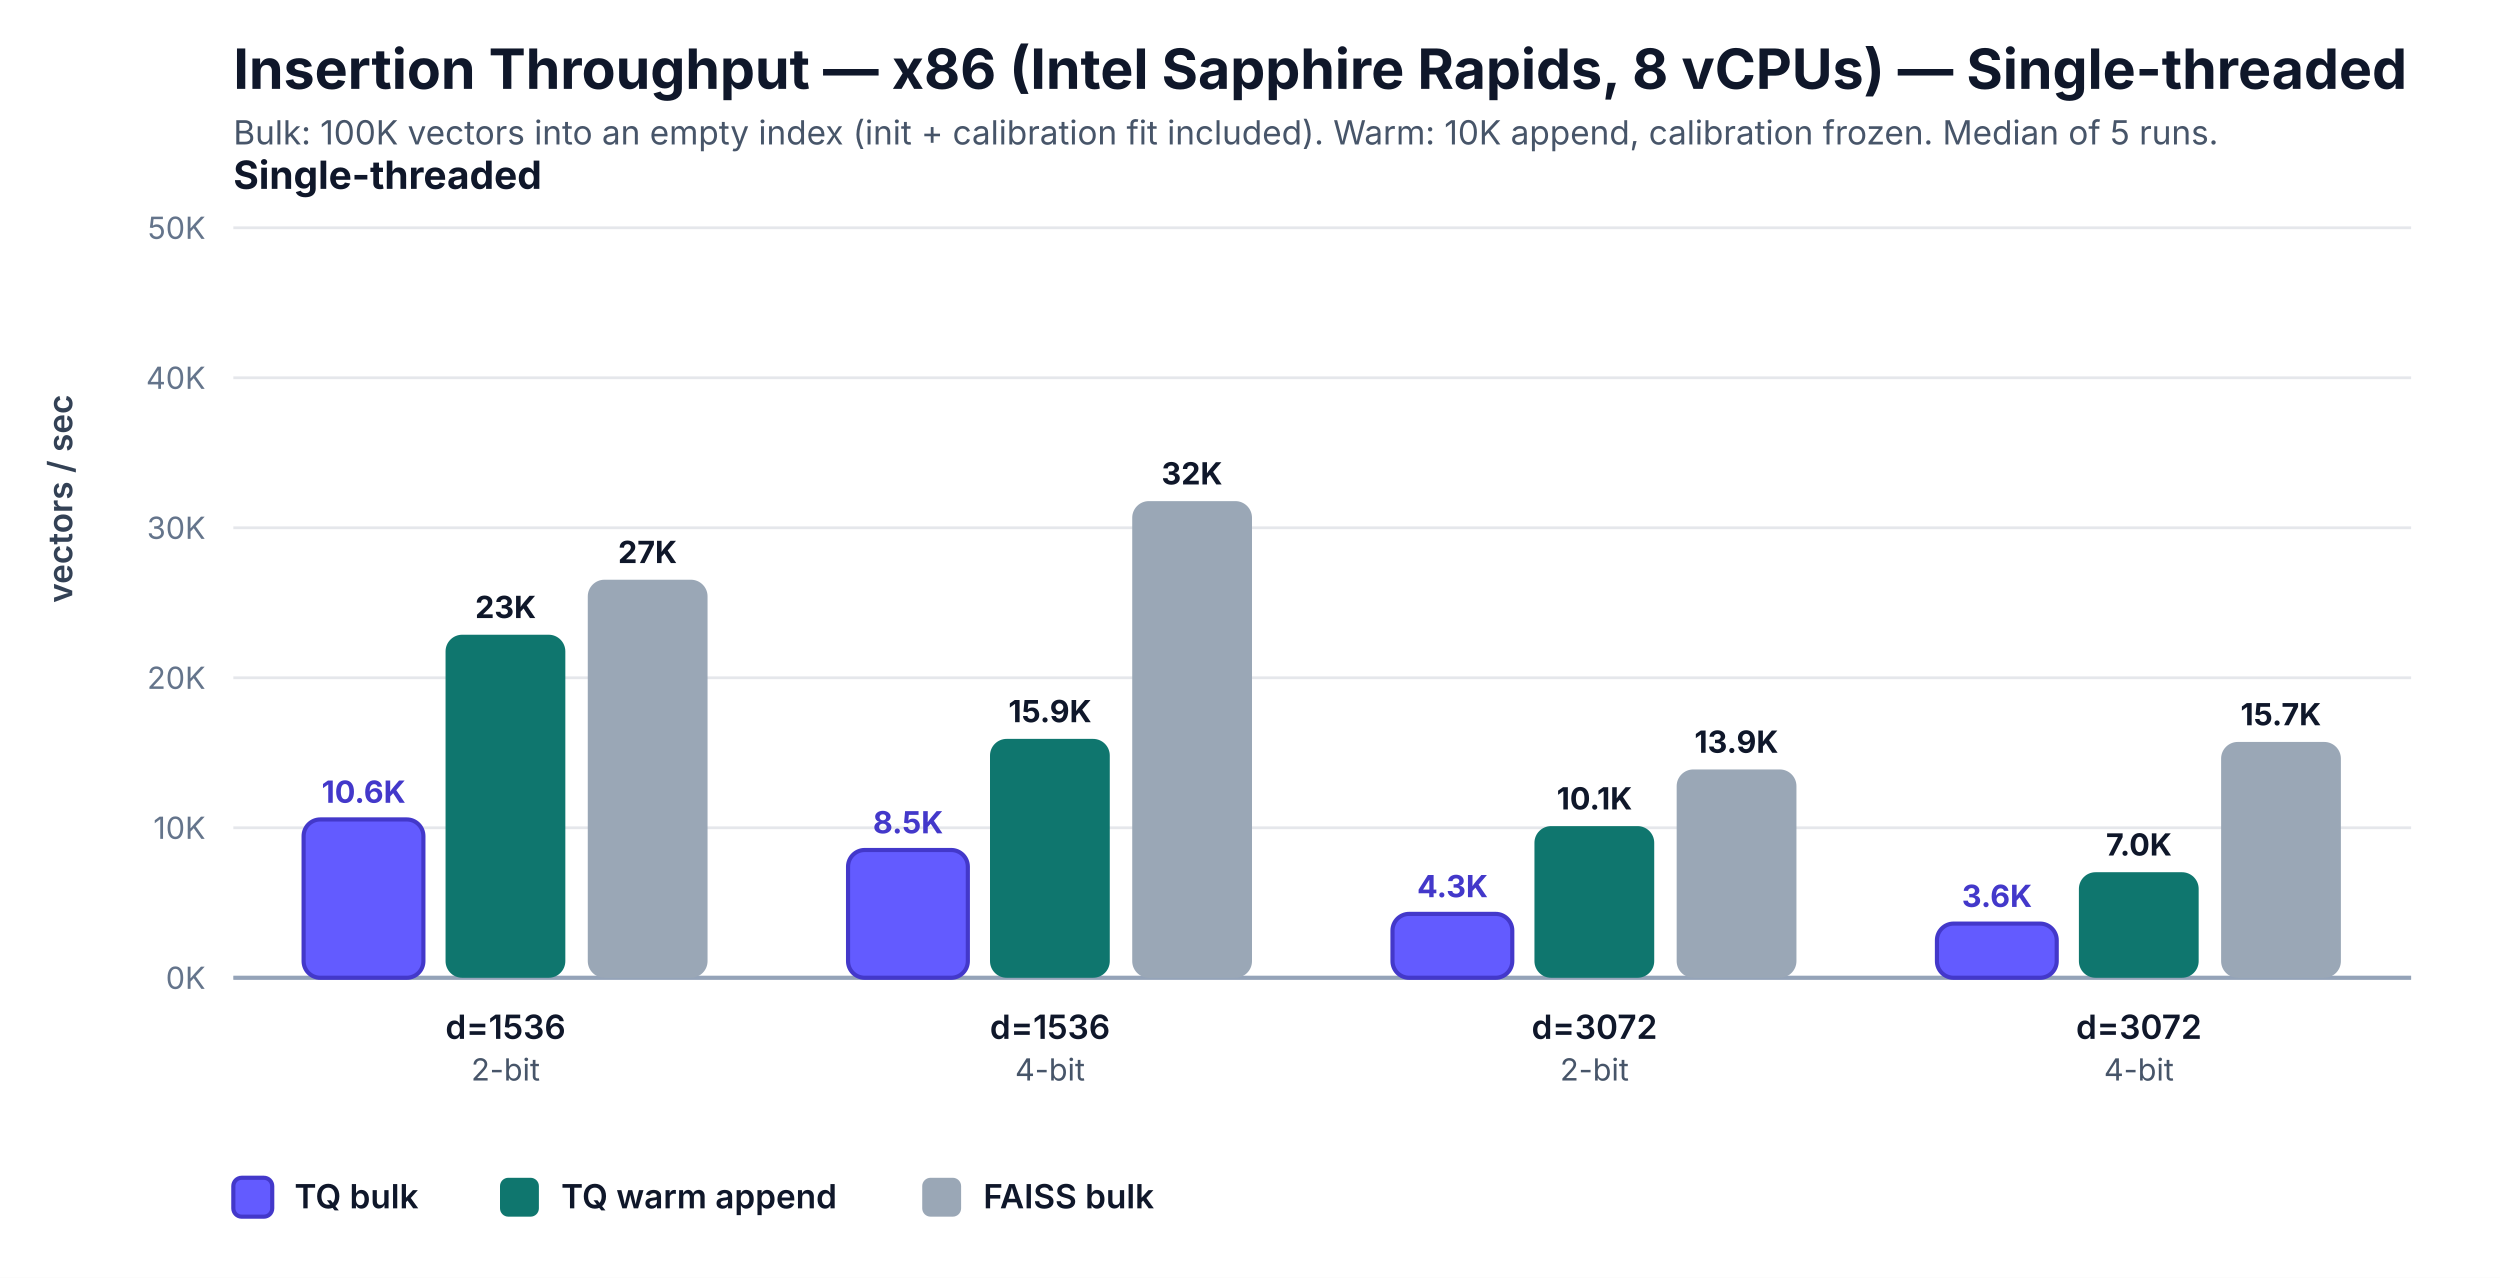
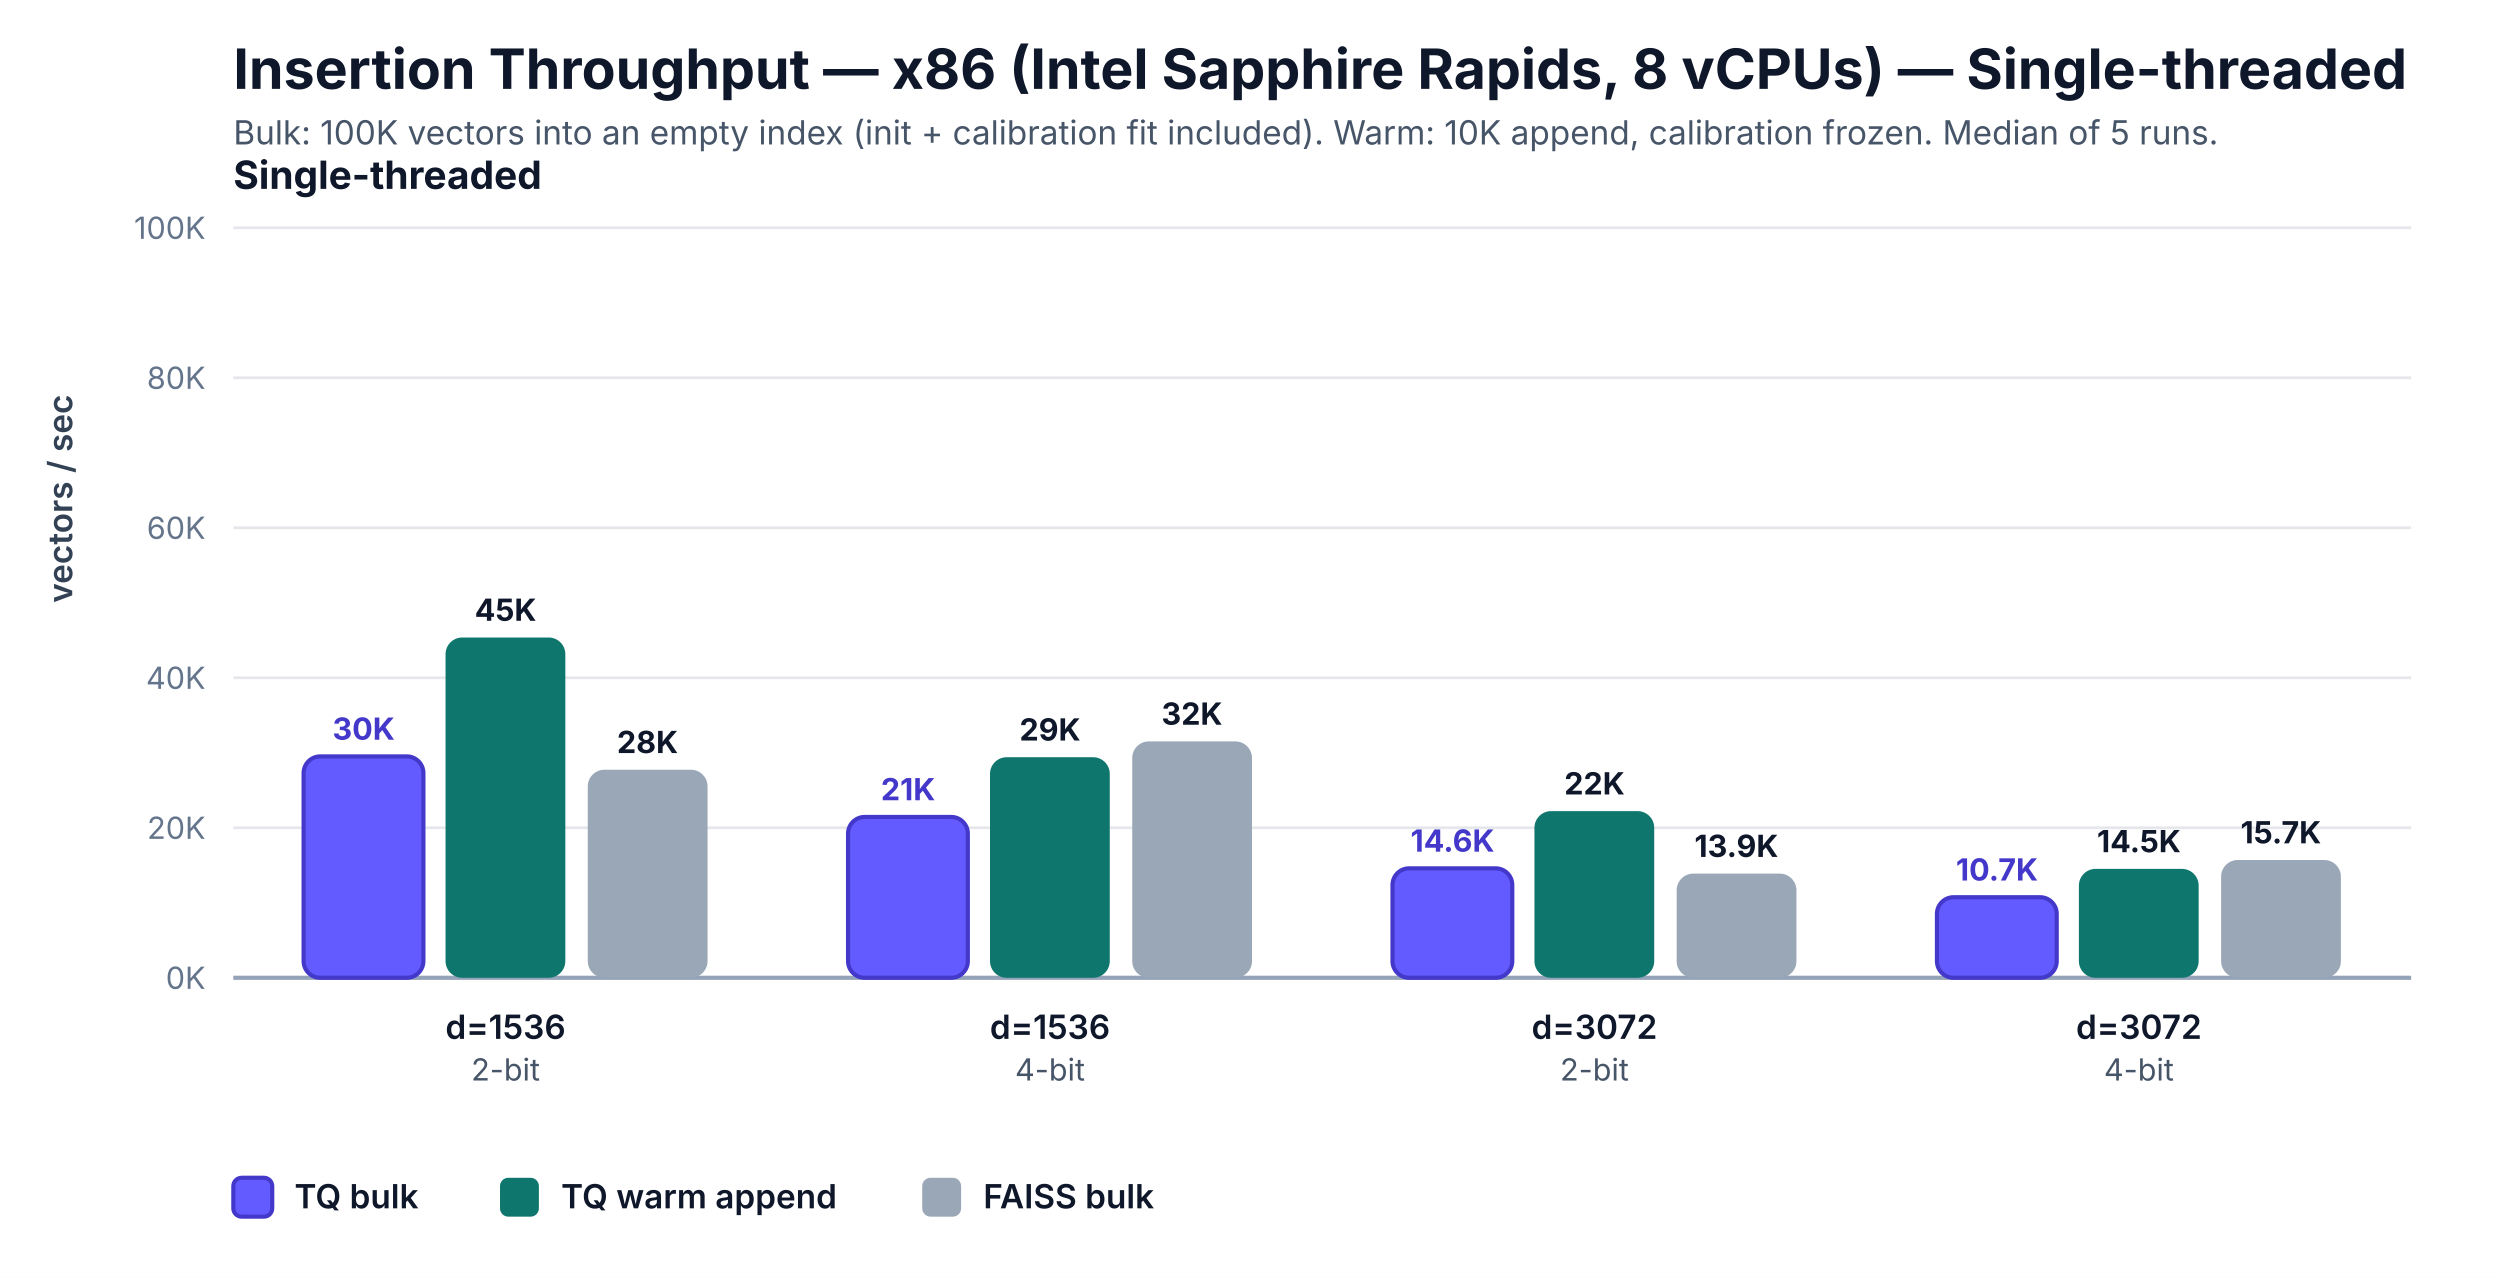
<svg xmlns="http://www.w3.org/2000/svg" width="900" height="460" viewBox="0 0 900 460" role="img" aria-label="Insertion Throughput — x86 (Intel Sapphire Rapids, 8 vCPUs) — Single-threaded">
  <style>
  .title { font: 700 20px -apple-system, BlinkMacSystemFont, "Segoe UI", sans-serif; fill: #0f172a; }
  .subtitle { font: 400 12px -apple-system, BlinkMacSystemFont, "Segoe UI", sans-serif; fill: #475569; }
  .panel { font: 700 14px -apple-system, BlinkMacSystemFont, "Segoe UI", sans-serif; fill: #0f172a; }
  .label { font: 600 12px -apple-system, BlinkMacSystemFont, "Segoe UI", sans-serif; fill: #0f172a; }
  .secondary { font: 400 11px -apple-system, BlinkMacSystemFont, "Segoe UI", sans-serif; fill: #475569; }
  .tick { font: 400 11px -apple-system, BlinkMacSystemFont, "Segoe UI", sans-serif; fill: #64748b; }
  .value { font: 700 11px -apple-system, BlinkMacSystemFont, "Segoe UI", sans-serif; fill: #0f172a; }
  .value-accent { font: 700 11px -apple-system, BlinkMacSystemFont, "Segoe UI", sans-serif; fill: #4338ca; }
  .axis { font: 600 12px -apple-system, BlinkMacSystemFont, "Segoe UI", sans-serif; fill: #334155; }
  .legend { font: 600 12px -apple-system, BlinkMacSystemFont, "Segoe UI", sans-serif; fill: #0f172a; }
</style>
  <rect width="100%" height="100%" fill="#ffffff" />
  <text x="84" y="32" class="title">Insertion Throughput — x86 (Intel Sapphire Rapids, 8 vCPUs) — Single-threaded</text>
  <text x="84" y="52" class="subtitle">Bulk: 100K vectors into an empty index (init + calibration fit included). Warm: 10K append, calibration frozen. Median of 5 runs.</text>
  <line x1="84" y1="352.0" x2="868" y2="352.0" stroke="#e5e7eb" stroke-width="1" />
  <text x="74" y="356.0" text-anchor="end" class="tick">0K</text>
  <line x1="84" y1="298.0" x2="868" y2="298.0" stroke="#e5e7eb" stroke-width="1" />
-   <text x="74" y="302.0" text-anchor="end" class="tick">10K</text>
+   <text x="74" y="302.0" text-anchor="end" class="tick">20K</text>
  <line x1="84" y1="244.0" x2="868" y2="244.0" stroke="#e5e7eb" stroke-width="1" />
-   <text x="74" y="248.0" text-anchor="end" class="tick">20K</text>
+   <text x="74" y="248.0" text-anchor="end" class="tick">40K</text>
  <line x1="84" y1="190.0" x2="868" y2="190.0" stroke="#e5e7eb" stroke-width="1" />
-   <text x="74" y="194.0" text-anchor="end" class="tick">30K</text>
+   <text x="74" y="194.0" text-anchor="end" class="tick">60K</text>
  <line x1="84" y1="136.0" x2="868" y2="136.0" stroke="#e5e7eb" stroke-width="1" />
-   <text x="74" y="140.0" text-anchor="end" class="tick">40K</text>
+   <text x="74" y="140.0" text-anchor="end" class="tick">80K</text>
  <line x1="84" y1="82.0" x2="868" y2="82.0" stroke="#e5e7eb" stroke-width="1" />
-   <text x="74" y="86.0" text-anchor="end" class="tick">50K</text>
+   <text x="74" y="86.0" text-anchor="end" class="tick">100K</text>
  <line x1="84" y1="352.0" x2="868" y2="352.0" stroke="#94a3b8" stroke-width="1.5" />
  <text x="84" y="68" class="panel">Single-threaded</text>
-   <rect x="109.3" y="295.0" width="43.12" height="57.0" rx="6" fill="#635bff" stroke="#4338ca" stroke-width="1.5" />
-   <text x="130.9" y="289.0" text-anchor="middle" class="value-accent">10.6K</text>
-   <rect x="160.4" y="228.5" width="43.12" height="123.5" rx="6" fill="#0f766e" />
-   <text x="182.0" y="222.5" text-anchor="middle" class="value">23K</text>
-   <rect x="211.6" y="208.7" width="43.12" height="143.3" rx="6" fill="#9aa7b6" />
-   <text x="233.1" y="202.7" text-anchor="middle" class="value">27K</text>
+   <rect x="109.3" y="272.3" width="43.12" height="79.7" rx="6" fill="#635bff" stroke="#4338ca" stroke-width="1.5" />
+   <text x="130.9" y="266.3" text-anchor="middle" class="value-accent">30K</text>
+   <rect x="160.4" y="229.5" width="43.12" height="122.5" rx="6" fill="#0f766e" />
+   <text x="182.0" y="223.5" text-anchor="middle" class="value">45K</text>
+   <rect x="211.6" y="277.1" width="43.12" height="74.9" rx="6" fill="#9aa7b6" />
+   <text x="233.1" y="271.1" text-anchor="middle" class="value">28K</text>
  <text x="182.0" y="374" text-anchor="middle" class="label">d=1536</text>
  <text x="182.0" y="389" text-anchor="middle" class="secondary">2-bit</text>
-   <rect x="305.3" y="306.0" width="43.12" height="46.0" rx="6" fill="#635bff" stroke="#4338ca" stroke-width="1.5" />
-   <text x="326.9" y="300.0" text-anchor="middle" class="value-accent">8.5K</text>
-   <rect x="356.4" y="266.0" width="43.12" height="86.0" rx="6" fill="#0f766e" />
-   <text x="378.0" y="260.0" text-anchor="middle" class="value">15.9K</text>
-   <rect x="407.6" y="180.4" width="43.12" height="171.6" rx="6" fill="#9aa7b6" />
-   <text x="429.1" y="174.4" text-anchor="middle" class="value">32K</text>
+   <rect x="305.3" y="294.1" width="43.12" height="57.9" rx="6" fill="#635bff" stroke="#4338ca" stroke-width="1.5" />
+   <text x="326.9" y="288.1" text-anchor="middle" class="value-accent">21K</text>
+   <rect x="356.4" y="272.6" width="43.12" height="79.4" rx="6" fill="#0f766e" />
+   <text x="378.0" y="266.6" text-anchor="middle" class="value">29K</text>
+   <rect x="407.6" y="266.9" width="43.12" height="85.1" rx="6" fill="#9aa7b6" />
+   <text x="429.1" y="260.9" text-anchor="middle" class="value">32K</text>
  <text x="378.0" y="374" text-anchor="middle" class="label">d=1536</text>
  <text x="378.0" y="389" text-anchor="middle" class="secondary">4-bit</text>
-   <rect x="501.3" y="329.0" width="43.12" height="23.0" rx="6" fill="#635bff" stroke="#4338ca" stroke-width="1.5" />
-   <text x="522.9" y="323.0" text-anchor="middle" class="value-accent">4.3K</text>
-   <rect x="552.4" y="297.4" width="43.12" height="54.6" rx="6" fill="#0f766e" />
-   <text x="574.0" y="291.4" text-anchor="middle" class="value">10.1K</text>
-   <rect x="603.6" y="277.0" width="43.12" height="75.0" rx="6" fill="#9aa7b6" />
-   <text x="625.1" y="271.0" text-anchor="middle" class="value">13.9K</text>
+   <rect x="501.3" y="312.6" width="43.12" height="39.4" rx="6" fill="#635bff" stroke="#4338ca" stroke-width="1.5" />
+   <text x="522.9" y="306.6" text-anchor="middle" class="value-accent">14.6K</text>
+   <rect x="552.4" y="292.0" width="43.12" height="60.0" rx="6" fill="#0f766e" />
+   <text x="574.0" y="286.0" text-anchor="middle" class="value">22K</text>
+   <rect x="603.6" y="314.5" width="43.12" height="37.5" rx="6" fill="#9aa7b6" />
+   <text x="625.1" y="308.5" text-anchor="middle" class="value">13.9K</text>
  <text x="574.0" y="374" text-anchor="middle" class="label">d=3072</text>
  <text x="574.0" y="389" text-anchor="middle" class="secondary">2-bit</text>
-   <rect x="697.3" y="332.5" width="43.12" height="19.5" rx="6" fill="#635bff" stroke="#4338ca" stroke-width="1.5" />
-   <text x="718.9" y="326.5" text-anchor="middle" class="value-accent">3.6K</text>
-   <rect x="748.4" y="314.0" width="43.12" height="38.0" rx="6" fill="#0f766e" />
-   <text x="770.0" y="308.0" text-anchor="middle" class="value">7.0K</text>
-   <rect x="799.6" y="267.1" width="43.12" height="84.9" rx="6" fill="#9aa7b6" />
-   <text x="821.1" y="261.1" text-anchor="middle" class="value">15.7K</text>
+   <rect x="697.3" y="323.0" width="43.12" height="29.0" rx="6" fill="#635bff" stroke="#4338ca" stroke-width="1.5" />
+   <text x="718.9" y="317.0" text-anchor="middle" class="value-accent">10.7K</text>
+   <rect x="748.4" y="312.8" width="43.12" height="39.2" rx="6" fill="#0f766e" />
+   <text x="770.0" y="306.8" text-anchor="middle" class="value">14.5K</text>
+   <rect x="799.6" y="309.6" width="43.12" height="42.4" rx="6" fill="#9aa7b6" />
+   <text x="821.1" y="303.6" text-anchor="middle" class="value">15.7K</text>
  <text x="770.0" y="374" text-anchor="middle" class="label">d=3072</text>
  <text x="770.0" y="389" text-anchor="middle" class="secondary">4-bit</text>
  <text x="26" y="217.0" transform="rotate(-90, 26, 217.0)" class="axis">vectors / sec</text>
  <rect x="84" y="424" width="14" height="14" rx="3" fill="#635bff" stroke="#4338ca" stroke-width="1.5" />
  <text x="106" y="435" class="legend">TQ bulk</text>
  <rect x="180" y="424" width="14" height="14" rx="3" fill="#0f766e" />
  <text x="202" y="435" class="legend">TQ warm append</text>
  <rect x="332" y="424" width="14" height="14" rx="3" fill="#9aa7b6" />
  <text x="354" y="435" class="legend">FAISS bulk</text>
</svg>
